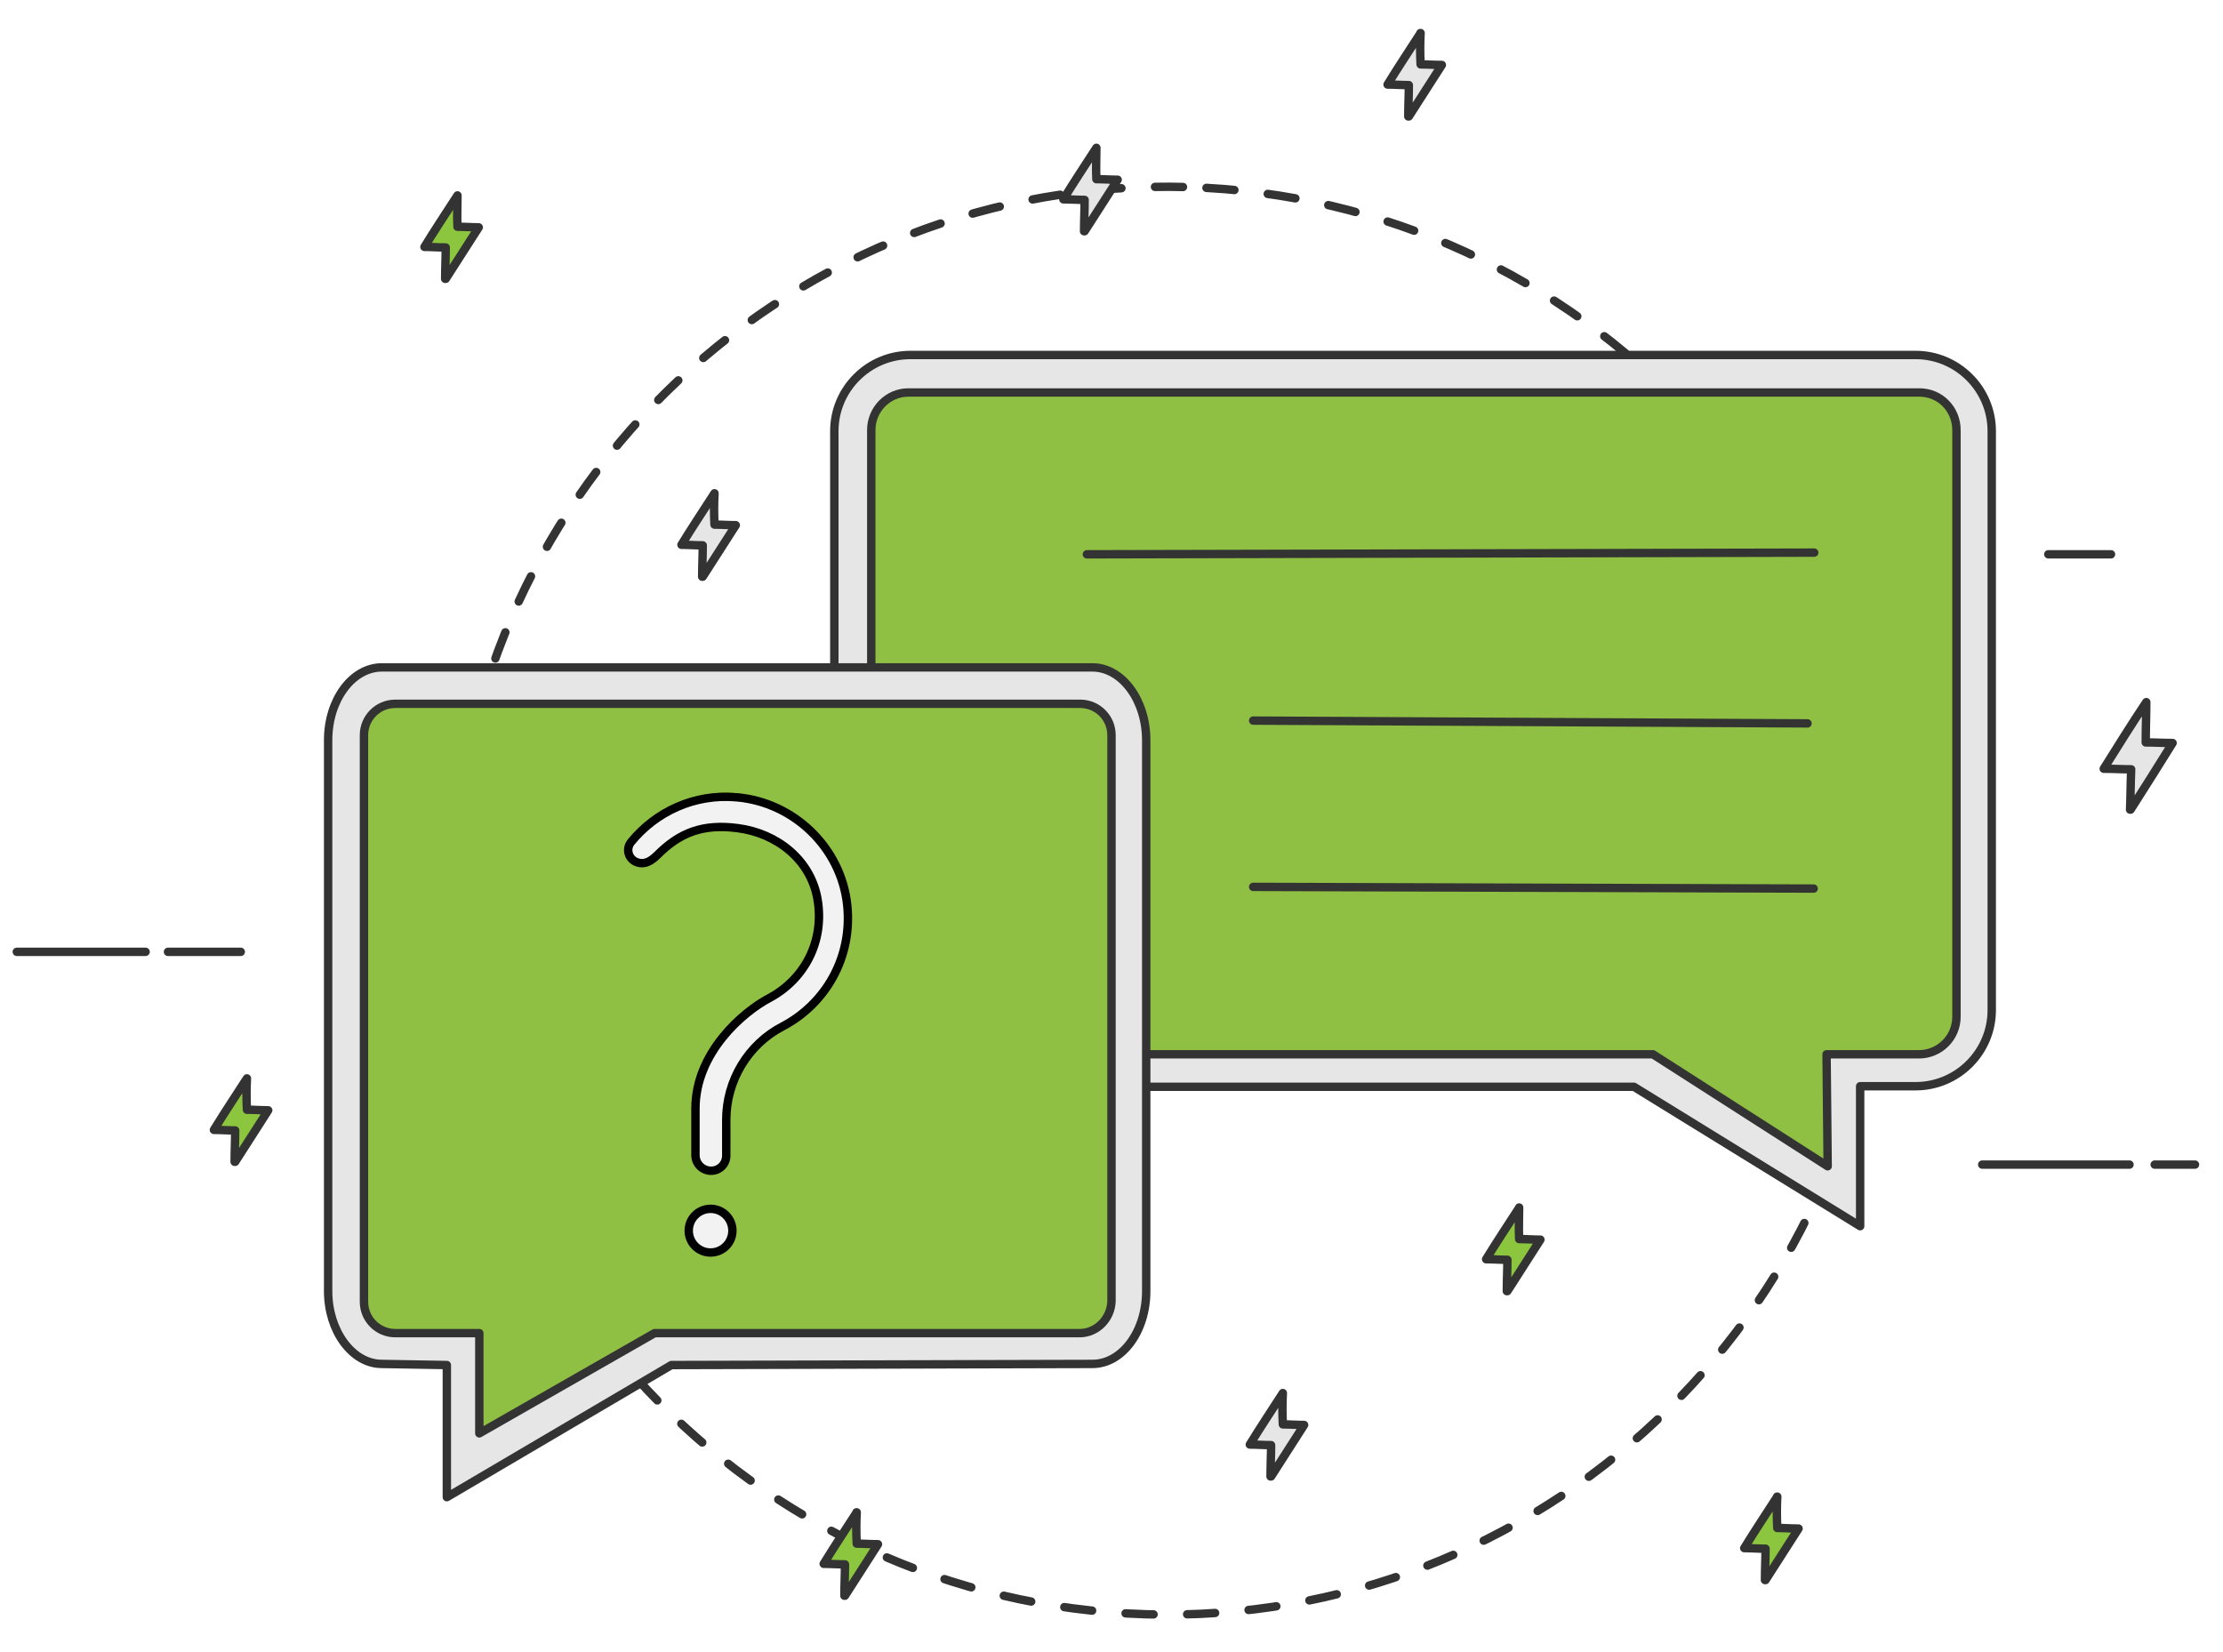
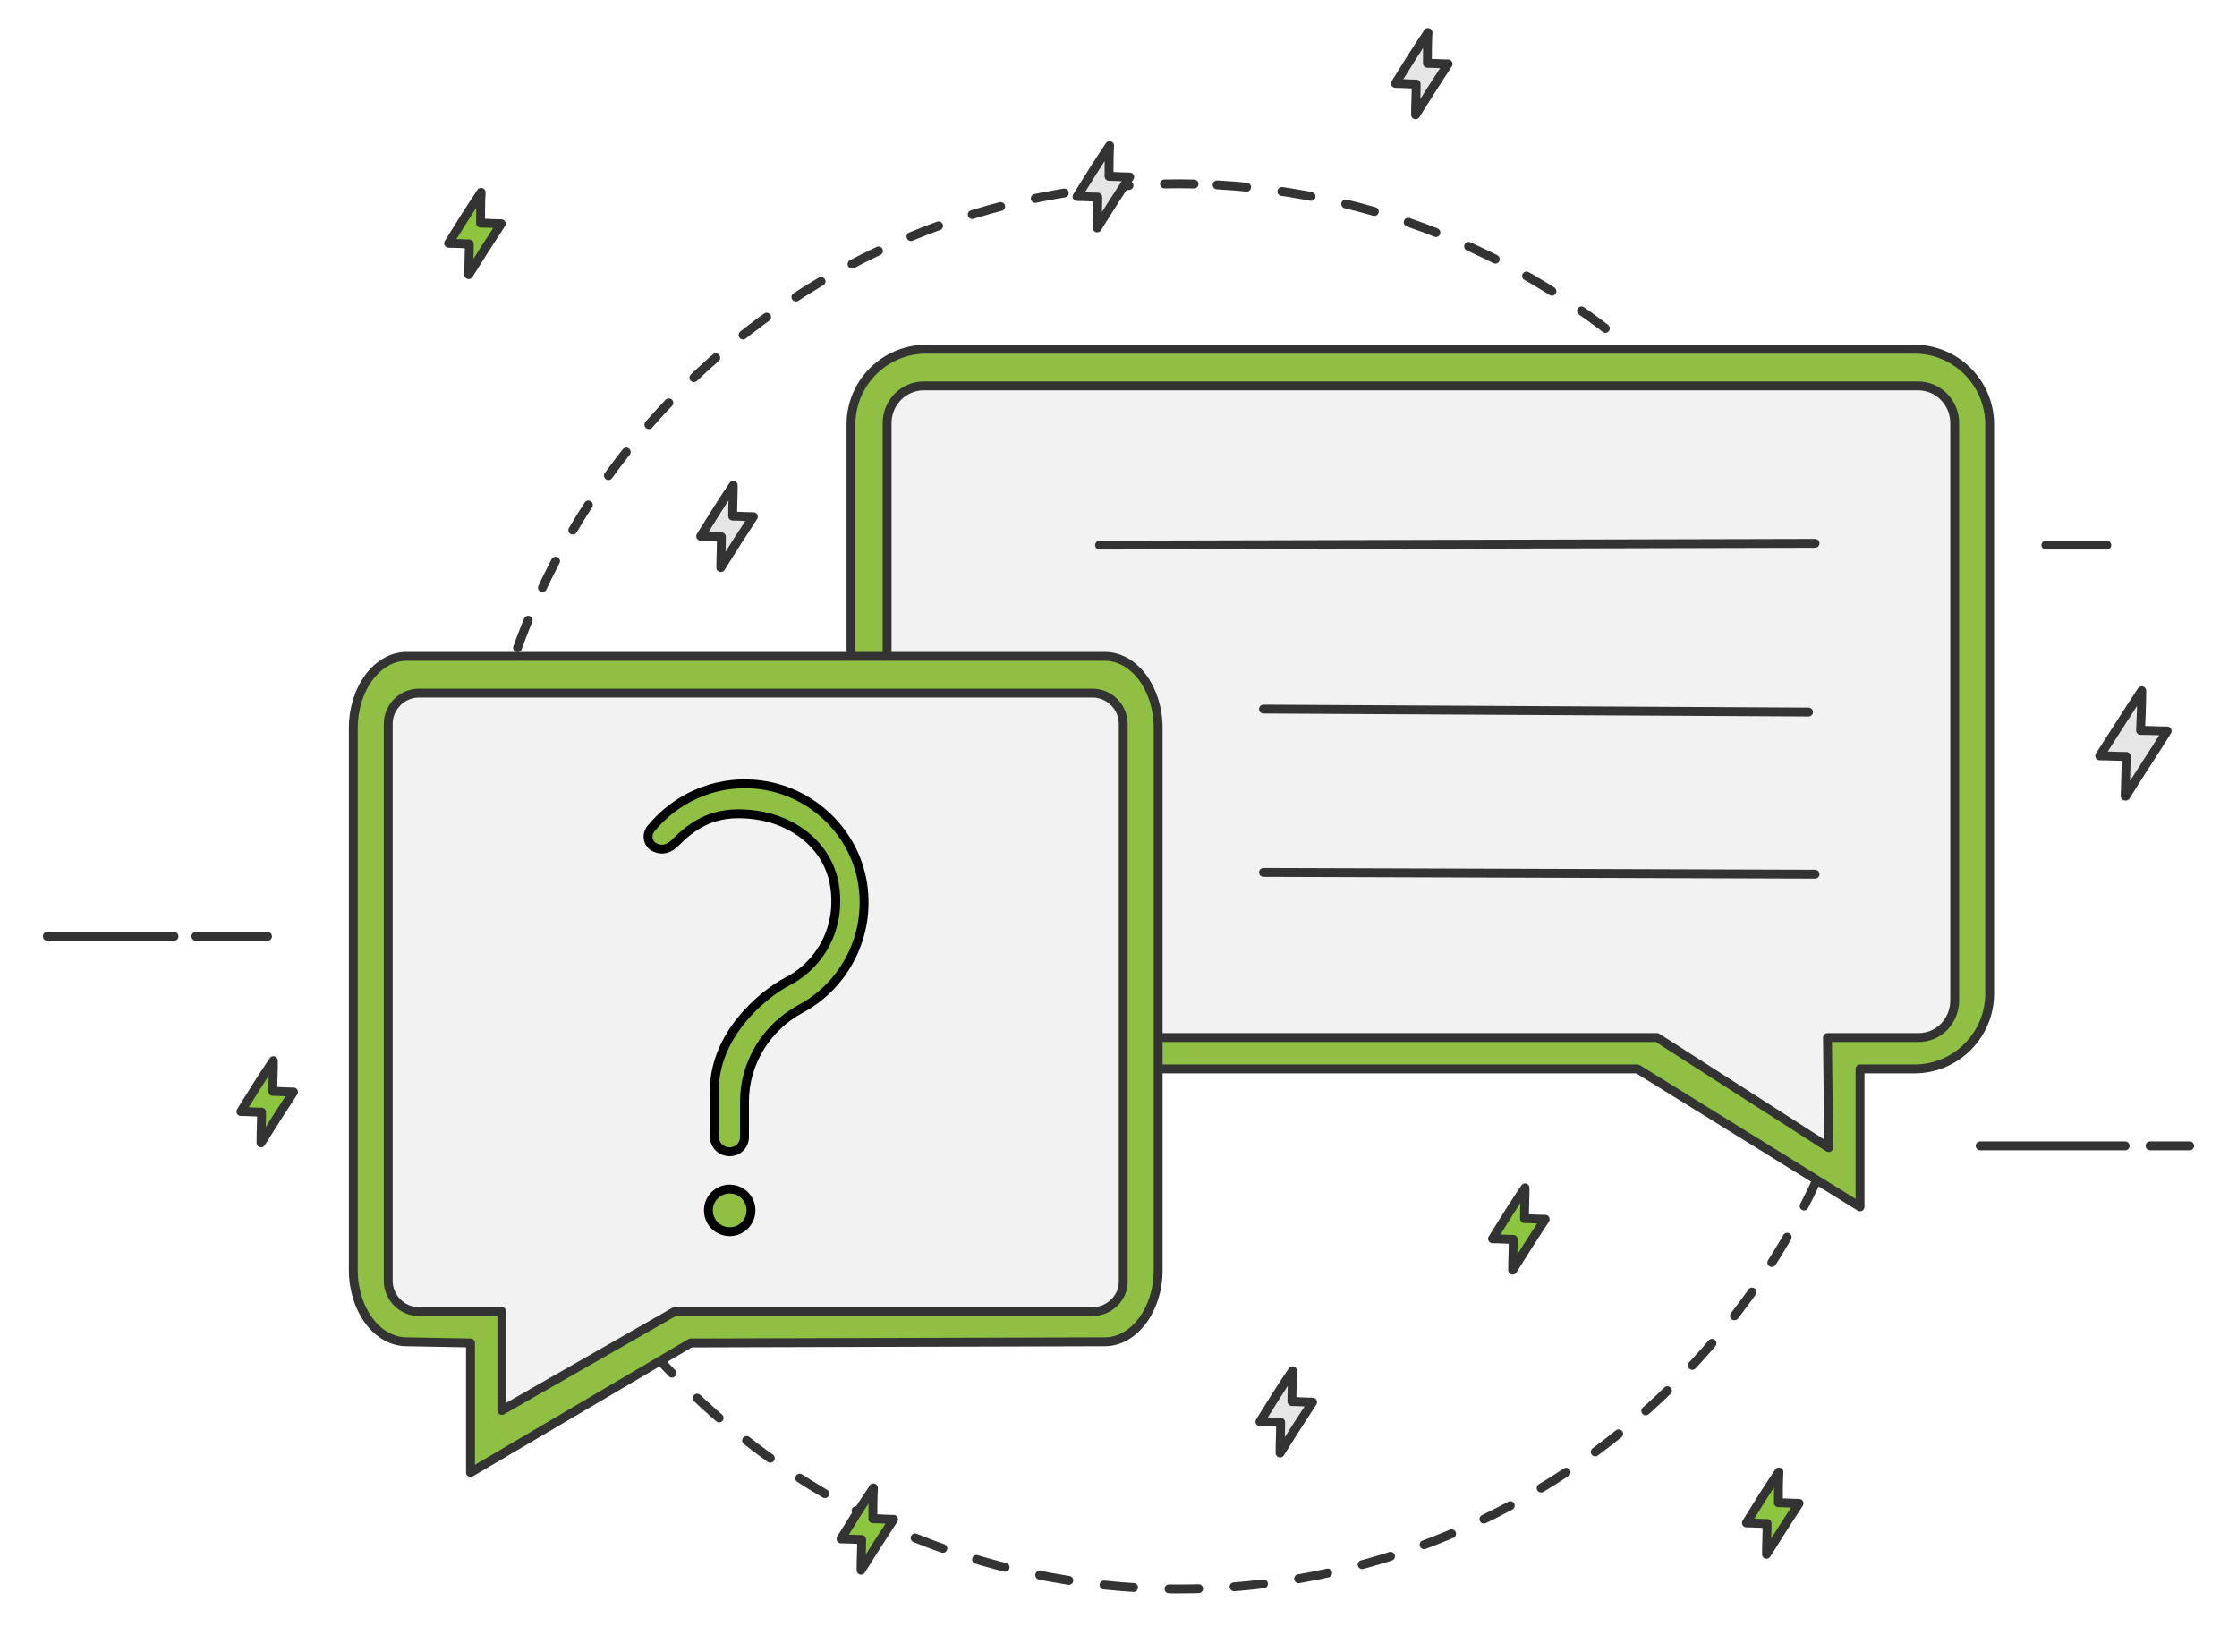
- <svg xmlns="http://www.w3.org/2000/svg" version="1.1" id="Layer_1" x="0px" y="0px" viewBox="0 0 397 295" style="enable-background:new 0 0 397 295;" xml:space="preserve">
+ <svg xmlns="http://www.w3.org/2000/svg" version="1.1" id="Layer_1" x="0px" y="0px" viewBox="0 0 378 279" style="enable-background:new 0 0 378 279;" xml:space="preserve">
  <style type="text/css">
	
		.st0{fill:none;stroke:#333333;stroke-width:1.5;stroke-linecap:round;stroke-linejoin:round;stroke-miterlimit:10;stroke-dasharray:5,6;}
- 	.st1{fill:#E6E6E6;stroke:#333333;stroke-width:1.5;stroke-linecap:round;stroke-linejoin:round;stroke-miterlimit:10;}
- 	.st2{fill:#8FC043;stroke:#333333;stroke-width:1.5;stroke-linecap:round;stroke-linejoin:round;stroke-miterlimit:10;}
- 	.st3{fill:#8CC63F;stroke:#333333;stroke-width:1.5;stroke-linecap:round;stroke-linejoin:round;stroke-miterlimit:10;}
- 	.st4{fill:none;stroke:#333333;stroke-width:1.5;stroke-linecap:round;stroke-linejoin:round;stroke-miterlimit:10;}
- 	.st5{fill:#F2F2F2;stroke:#000000;stroke-width:1.5;stroke-miterlimit:10;}
- 	.st6{fill:none;stroke:#333333;stroke-width:1.5;stroke-linecap:round;stroke-miterlimit:10;}
+ 	.st1{fill:#8FC043;stroke:#333333;stroke-width:1.5;stroke-linecap:round;stroke-linejoin:round;stroke-miterlimit:10;}
+ 	.st2{fill:#F2F2F2;stroke:#333333;stroke-width:1.5;stroke-linecap:round;stroke-linejoin:round;stroke-miterlimit:10;}
+ 	.st3{fill:#E6E6E6;stroke:#333333;stroke-width:1.5;stroke-linecap:round;stroke-linejoin:round;stroke-miterlimit:10;}
+ 	.st4{fill:#8CC63F;stroke:#333333;stroke-width:1.5;stroke-linecap:round;stroke-linejoin:round;stroke-miterlimit:10;}
+ 	.st5{fill:none;stroke:#333333;stroke-width:1.5;stroke-linecap:round;stroke-linejoin:round;stroke-miterlimit:10;}
+ 	.st6{fill:#8FC043;stroke:#000000;stroke-width:1.5;stroke-miterlimit:10;}
+ 	.st7{fill:none;stroke:#333333;stroke-width:1.5;stroke-linecap:round;stroke-miterlimit:10;}
</style>
-   <ellipse transform="matrix(5.506931e-02 -0.9985 0.9985 5.506931e-02 36.304 360.0904)" class="st0" cx="208.4" cy="160.9" rx="127.5" ry="127.5" />
-   <path class="st1" d="M291.8,194.1H162.6c-7.5,0-13.6-6.1-13.6-13.6V77c0-7.5,6.1-13.6,13.6-13.6h179.5c7.5,0,13.6,6.1,13.6,13.6  v103.4c0,7.5-6.1,13.6-13.6,13.6h-9.9v25L291.8,194.1z" />
-   <path class="st2" d="M342.7,188.3h-16.5l0.2,20l-31.2-20h-133c-3.7,0-6.6-3-6.6-6.7V76.8c0-3.7,3-6.7,6.6-6.7h180.6  c3.7,0,6.6,3,6.6,6.7v104.8C349.4,185.3,346.4,188.3,342.7,188.3z" />
-   <path class="st1" d="M229.1,248.8C229.1,248.8,229.1,248.8,229.1,248.8c-2,3.1-4,6.1-5.9,9.2c1.3,0,2.5,0.1,3.8,0.1  c0,1.9-0.1,3.7-0.1,5.6c0,0,0,0,0.1,0c2-3.1,3.9-6.1,5.9-9.2c-1.3,0-2.5-0.1-3.8-0.1C229,252.5,229,250.7,229.1,248.8z" />
-   <path class="st1" d="M195.8,26.4C195.8,26.4,195.8,26.4,195.8,26.4c-2,3.1-4,6.1-5.9,9.2c1.3,0,2.5,0.1,3.8,0.1  c0,1.9-0.1,3.7-0.1,5.6c0,0,0,0,0.1,0c2-3.1,3.9-6.1,5.9-9.2c-1.3,0-2.5-0.1-3.8-0.1C195.7,30.1,195.8,28.3,195.8,26.4z" />
-   <path class="st1" d="M127.6,88.1C127.5,88.1,127.5,88.1,127.6,88.1c-2,3.1-4,6.1-5.9,9.2c1.3,0,2.5,0.1,3.8,0.1  c0,1.9-0.1,3.7-0.1,5.6c0,0,0,0,0.1,0c2-3.1,3.9-6.1,5.9-9.2c-1.3,0-2.5-0.1-3.8-0.1C127.5,91.8,127.5,90,127.6,88.1z" />
-   <path class="st1" d="M253.7,5.9C253.7,5.9,253.6,5.9,253.7,5.9c-2,3.1-4,6.1-5.9,9.2c1.3,0,2.5,0.1,3.8,0.1c0,1.9-0.1,3.7-0.1,5.6  c0,0,0,0,0.1,0c2-3.1,3.9-6.1,5.9-9.2c-1.3,0-2.5-0.1-3.8-0.1C253.6,9.6,253.6,7.8,253.7,5.9z" />
-   <path class="st3" d="M153,270.1C153,270.1,152.9,270.1,153,270.1c-2,3.1-4,6.1-5.9,9.2c1.3,0,2.5,0.1,3.8,0.1c0,1.9-0.1,3.7-0.1,5.6  c0,0,0,0,0.1,0c2-3.1,3.9-6.1,5.9-9.2c-1.3,0-2.5-0.1-3.8-0.1C152.9,273.8,152.9,272,153,270.1z" />
-   <path class="st3" d="M81.7,34.9C81.7,34.9,81.7,34.9,81.7,34.9c-2,3.1-4,6.1-5.9,9.2c1.3,0,2.5,0.1,3.8,0.1c0,1.9-0.1,3.7-0.1,5.6  c0,0,0,0,0.1,0c2-3.1,3.9-6.1,5.9-9.2c-1.3,0-2.5-0.1-3.8-0.1C81.6,38.6,81.7,36.7,81.7,34.9z" />
-   <path class="st3" d="M317.4,267.3C317.4,267.3,317.3,267.3,317.4,267.3c-2,3.1-4,6.1-5.9,9.2c1.3,0,2.5,0.1,3.8,0.1  c0,1.9-0.1,3.7-0.1,5.6c0,0,0,0,0.1,0c2-3.1,3.9-6.1,5.9-9.2c-1.3,0-2.5-0.1-3.8-0.1C317.3,271,317.3,269.1,317.4,267.3z" />
-   <path class="st3" d="M271.3,215.7C271.3,215.7,271.3,215.6,271.3,215.7c-2,3.1-4,6.1-5.9,9.2c1.3,0,2.5,0.1,3.8,0.1  c0,1.9-0.1,3.7-0.1,5.6c0,0,0,0,0.1,0c2-3.1,3.9-6.1,5.9-9.2c-1.3,0-2.5-0.1-3.8-0.1C271.2,219.4,271.3,217.5,271.3,215.7z" />
-   <path class="st1" d="M383.3,125.4C383.3,125.4,383.3,125.4,383.3,125.4c-2.6,3.9-5.1,7.9-7.6,11.9c1.7,0,3.3,0.1,4.9,0.1  c-0.1,2.4-0.1,4.8-0.2,7.2c0,0,0,0,0.1,0c2.5-3.9,5-7.9,7.5-11.9c-1.6,0-3.2-0.1-4.8-0.1C383.2,130.2,383.3,127.8,383.3,125.4z" />
-   <path class="st3" d="M44.1,192.6C44,192.6,44,192.6,44.1,192.6c-2,3.1-4,6.1-5.9,9.2c1.3,0,2.5,0.1,3.8,0.1c0,1.9-0.1,3.7-0.1,5.6  c0,0,0,0,0.1,0c2-3.1,3.9-6.1,5.9-9.2c-1.3,0-2.5-0.1-3.8-0.1C44,196.3,44,194.4,44.1,192.6z" />
-   <line class="st4" x1="194.1" y1="99" x2="324" y2="98.7" />
-   <line class="st4" x1="223.8" y1="128.7" x2="322.8" y2="129.2" />
-   <line class="st4" x1="223.8" y1="158.4" x2="323.9" y2="158.7" />
-   <path class="st1" d="M119.9,243.8l75.2-0.2c5.3,0,9.6-5.8,9.6-13v-98.4c0-7.1-4.3-13-9.6-13H68.2c-5.3,0-9.6,5.8-9.6,13v98.4  c0,7.1,4.3,13,9.6,13l11.6,0.2v23.6L119.9,243.8z" />
-   <path class="st2" d="M192.8,238.1h-75.9L85.6,256l0-17.9h-15c-3.1,0-5.6-2.5-5.6-5.6V131.3c0-3.1,2.5-5.6,5.6-5.6h122.3  c3.1,0,5.6,2.5,5.6,5.6v101.1C198.4,235.5,195.9,238.1,192.8,238.1z" />
-   <circle class="st5" cx="126.9" cy="219.8" r="3.9" />
-   <path class="st5" d="M117.4,152.7c4-4,8.1-5.6,14.3-4.8c7.1,0.9,13.1,5.7,14.3,12.7c1.3,7.6-2.4,14.3-8.5,17.6  c-4.8,2.5-13.3,9.8-13.3,19.8v8.3c0,1.6,1.3,2.8,2.8,2.8l0,0c1.5,0,2.7-1.2,2.7-2.7l0-6.4c0-7,3.9-13.5,10.1-16.7  c7.6-4,12.5-12.3,11.5-21.7c-1.1-10.2-9.5-18.3-19.7-19.2c-7.6-0.7-14.5,2.6-18.9,8c-0.9,1.1-0.6,2.8,0.8,3.5l0,0  C114.6,154.4,115.8,154.3,117.4,152.7z" />
-   <line class="st6" x1="384.8" y1="208" x2="392" y2="208" />
-   <line class="st6" x1="354" y1="208" x2="380.3" y2="208" />
-   <line class="st6" x1="365.8" y1="99" x2="377" y2="99" />
-   <line class="st6" x1="26" y1="170" x2="3" y2="170" />
-   <line class="st6" x1="43" y1="170" x2="30" y2="170" />
+   <ellipse transform="matrix(5.506931e-02 -0.9985 0.9985 5.506931e-02 38.6885 340.3134)" class="st0" cx="199.1" cy="149.7" rx="118.7" ry="118.7" />
+   <path class="st1" d="M276.7,180.6H156.5c-7,0-12.7-5.7-12.7-12.7V71.7c0-7,5.7-12.7,12.7-12.7h167c7,0,12.7,5.7,12.7,12.7v96.2  c0,7-5.7,12.7-12.7,12.7h-9.2v23.3L276.7,180.6z" />
+   <path class="st2" d="M324.2,175.3h-15.4l0.2,18.6l-29-18.6H156.1c-3.4,0-6.2-2.8-6.2-6.3V71.5c0-3.5,2.8-6.3,6.2-6.3h168  c3.4,0,6.2,2.8,6.2,6.3V169C330.3,172.5,327.6,175.3,324.2,175.3z" />
+   <path class="st3" d="M218.4,231.6C218.4,231.6,218.4,231.6,218.4,231.6c-1.9,2.8-3.7,5.7-5.5,8.6c1.2,0,2.4,0.1,3.5,0.1  c0,1.7-0.1,3.5-0.1,5.2c0,0,0,0,0,0c1.8-2.9,3.6-5.7,5.5-8.6c-1.2,0-2.3-0.1-3.5-0.1C218.3,235,218.4,233.3,218.4,231.6z" />
+   <path class="st3" d="M187.5,24.6C187.4,24.6,187.4,24.6,187.5,24.6c-1.9,2.8-3.7,5.7-5.5,8.6c1.2,0,2.4,0.1,3.5,0.1  c0,1.7-0.1,3.5-0.1,5.2c0,0,0,0,0,0c1.8-2.9,3.6-5.7,5.5-8.6c-1.2,0-2.3-0.1-3.5-0.1C187.4,28.1,187.4,26.3,187.5,24.6z" />
+   <path class="st3" d="M123.9,82C123.9,82,123.9,82,123.9,82c-1.9,2.8-3.7,5.7-5.5,8.6c1.2,0,2.4,0.1,3.5,0.1c0,1.7-0.1,3.5-0.1,5.2  c0,0,0,0,0,0c1.8-2.9,3.6-5.7,5.5-8.6c-1.2,0-2.3-0.1-3.5-0.1C123.8,85.5,123.9,83.7,123.9,82z" />
+   <path class="st3" d="M241.3,5.5C241.3,5.5,241.2,5.5,241.3,5.5c-1.9,2.8-3.7,5.7-5.5,8.6c1.2,0,2.4,0.1,3.5,0.1  c0,1.7-0.1,3.5-0.1,5.2c0,0,0,0,0,0c1.8-2.9,3.6-5.7,5.5-8.6c-1.2,0-2.3-0.1-3.5-0.1C241.2,9,241.2,7.3,241.3,5.5z" />
+   <path class="st4" d="M147.6,251.4C147.6,251.4,147.5,251.4,147.6,251.4c-1.9,2.8-3.7,5.7-5.5,8.6c1.2,0,2.4,0.1,3.5,0.1  c0,1.7-0.1,3.5-0.1,5.2c0,0,0,0,0,0c1.8-2.9,3.6-5.7,5.5-8.6c-1.2,0-2.3-0.1-3.5-0.1C147.5,254.9,147.5,253.1,147.6,251.4z" />
+   <path class="st4" d="M81.3,32.5C81.3,32.5,81.2,32.5,81.3,32.5c-1.9,2.8-3.7,5.7-5.5,8.6c1.2,0,2.4,0.1,3.5,0.1  c0,1.7-0.1,3.5-0.1,5.2c0,0,0,0,0,0c1.8-2.9,3.6-5.7,5.5-8.6c-1.2,0-2.3-0.1-3.5-0.1C81.2,35.9,81.2,34.2,81.3,32.5z" />
+   <path class="st4" d="M300.6,248.7C300.5,248.7,300.5,248.7,300.6,248.7c-1.9,2.8-3.7,5.7-5.5,8.6c1.2,0,2.4,0.1,3.5,0.1  c0,1.7-0.1,3.5-0.1,5.2c0,0,0,0,0,0c1.8-2.9,3.6-5.7,5.5-8.6c-1.2,0-2.3-0.1-3.5-0.1C300.5,252.2,300.5,250.5,300.6,248.7z" />
+   <path class="st4" d="M257.7,200.7C257.7,200.7,257.7,200.7,257.7,200.7c-1.9,2.8-3.7,5.7-5.5,8.6c1.2,0,2.4,0.1,3.5,0.1  c0,1.7-0.1,3.5-0.1,5.2c0,0,0,0,0,0c1.8-2.9,3.6-5.7,5.5-8.6c-1.2,0-2.3-0.1-3.5-0.1C257.6,204.2,257.7,202.4,257.7,200.7z" />
+   <path class="st3" d="M361.9,116.7C361.9,116.7,361.9,116.7,361.9,116.7c-2.4,3.6-4.7,7.3-7.1,11c1.6,0,3,0.1,4.5,0.1  c-0.1,2.2-0.1,4.4-0.2,6.7c0,0,0,0,0.1,0c2.3-3.7,4.7-7.3,7-11c-1.5,0-3-0.1-4.5-0.1C361.8,121.2,361.9,119,361.9,116.7z" />
+   <path class="st4" d="M46.2,179.2C46.2,179.2,46.2,179.2,46.2,179.2c-1.9,2.8-3.7,5.7-5.5,8.6c1.2,0,2.4,0.1,3.5,0.1  c0,1.7-0.1,3.5-0.1,5.2c0,0,0,0,0,0c1.8-2.9,3.6-5.7,5.5-8.6c-1.2,0-2.3-0.1-3.5-0.1C46.1,182.7,46.2,181,46.2,179.2z" />
+   <line class="st5" x1="185.8" y1="92.1" x2="306.7" y2="91.8" />
+   <line class="st5" x1="213.5" y1="119.8" x2="305.6" y2="120.3" />
+   <line class="st5" x1="213.5" y1="147.4" x2="306.7" y2="147.7" />
+   <path class="st1" d="M116.7,226.9l70-0.2c4.9,0,9-5.4,9-12.1V123c0-6.6-4-12.1-9-12.1h-118c-4.9,0-9,5.4-9,12.1v91.6  c0,6.6,4,12.1,9,12.1l10.8,0.2v21.9L116.7,226.9z" />
+   <path class="st2" d="M184.6,221.6H114l-29.2,16.7l0-16.7h-14c-2.9,0-5.2-2.4-5.2-5.2v-94.1c0-2.9,2.4-5.2,5.2-5.2h113.8  c2.9,0,5.2,2.4,5.2,5.2v94.1C189.9,219.2,187.5,221.6,184.6,221.6z" />
+   <circle class="st6" cx="123.3" cy="204.5" r="3.6" />
+   <path class="st6" d="M114.4,142.1c3.7-3.7,7.5-5.2,13.3-4.4c6.6,0.9,12.2,5.3,13.3,11.8c1.2,7.1-2.3,13.4-7.9,16.3  c-4.4,2.3-12.4,9.1-12.4,18.5v7.7c0,1.5,1.2,2.6,2.6,2.6l0,0c1.4,0,2.5-1.1,2.5-2.5l0-6c0-6.5,3.7-12.5,9.4-15.6  c7-3.7,11.6-11.5,10.7-20.2c-1-9.5-8.8-17-18.3-17.8c-7.1-0.6-13.5,2.5-17.6,7.5c-0.9,1.1-0.5,2.7,0.7,3.2l0,0  C111.8,143.7,113,143.6,114.4,142.1z" />
+   <g>
+     <line class="st7" x1="363.3" y1="193.6" x2="370" y2="193.6" />
+     <line class="st7" x1="334.6" y1="193.6" x2="359.1" y2="193.6" />
+   </g>
+   <line class="st7" x1="345.7" y1="92.1" x2="356" y2="92.1" />
+   <g>
+     <line class="st7" x1="29.4" y1="158.2" x2="8" y2="158.2" />
+     <line class="st7" x1="45.2" y1="158.2" x2="33.1" y2="158.2" />
+   </g>
</svg>
